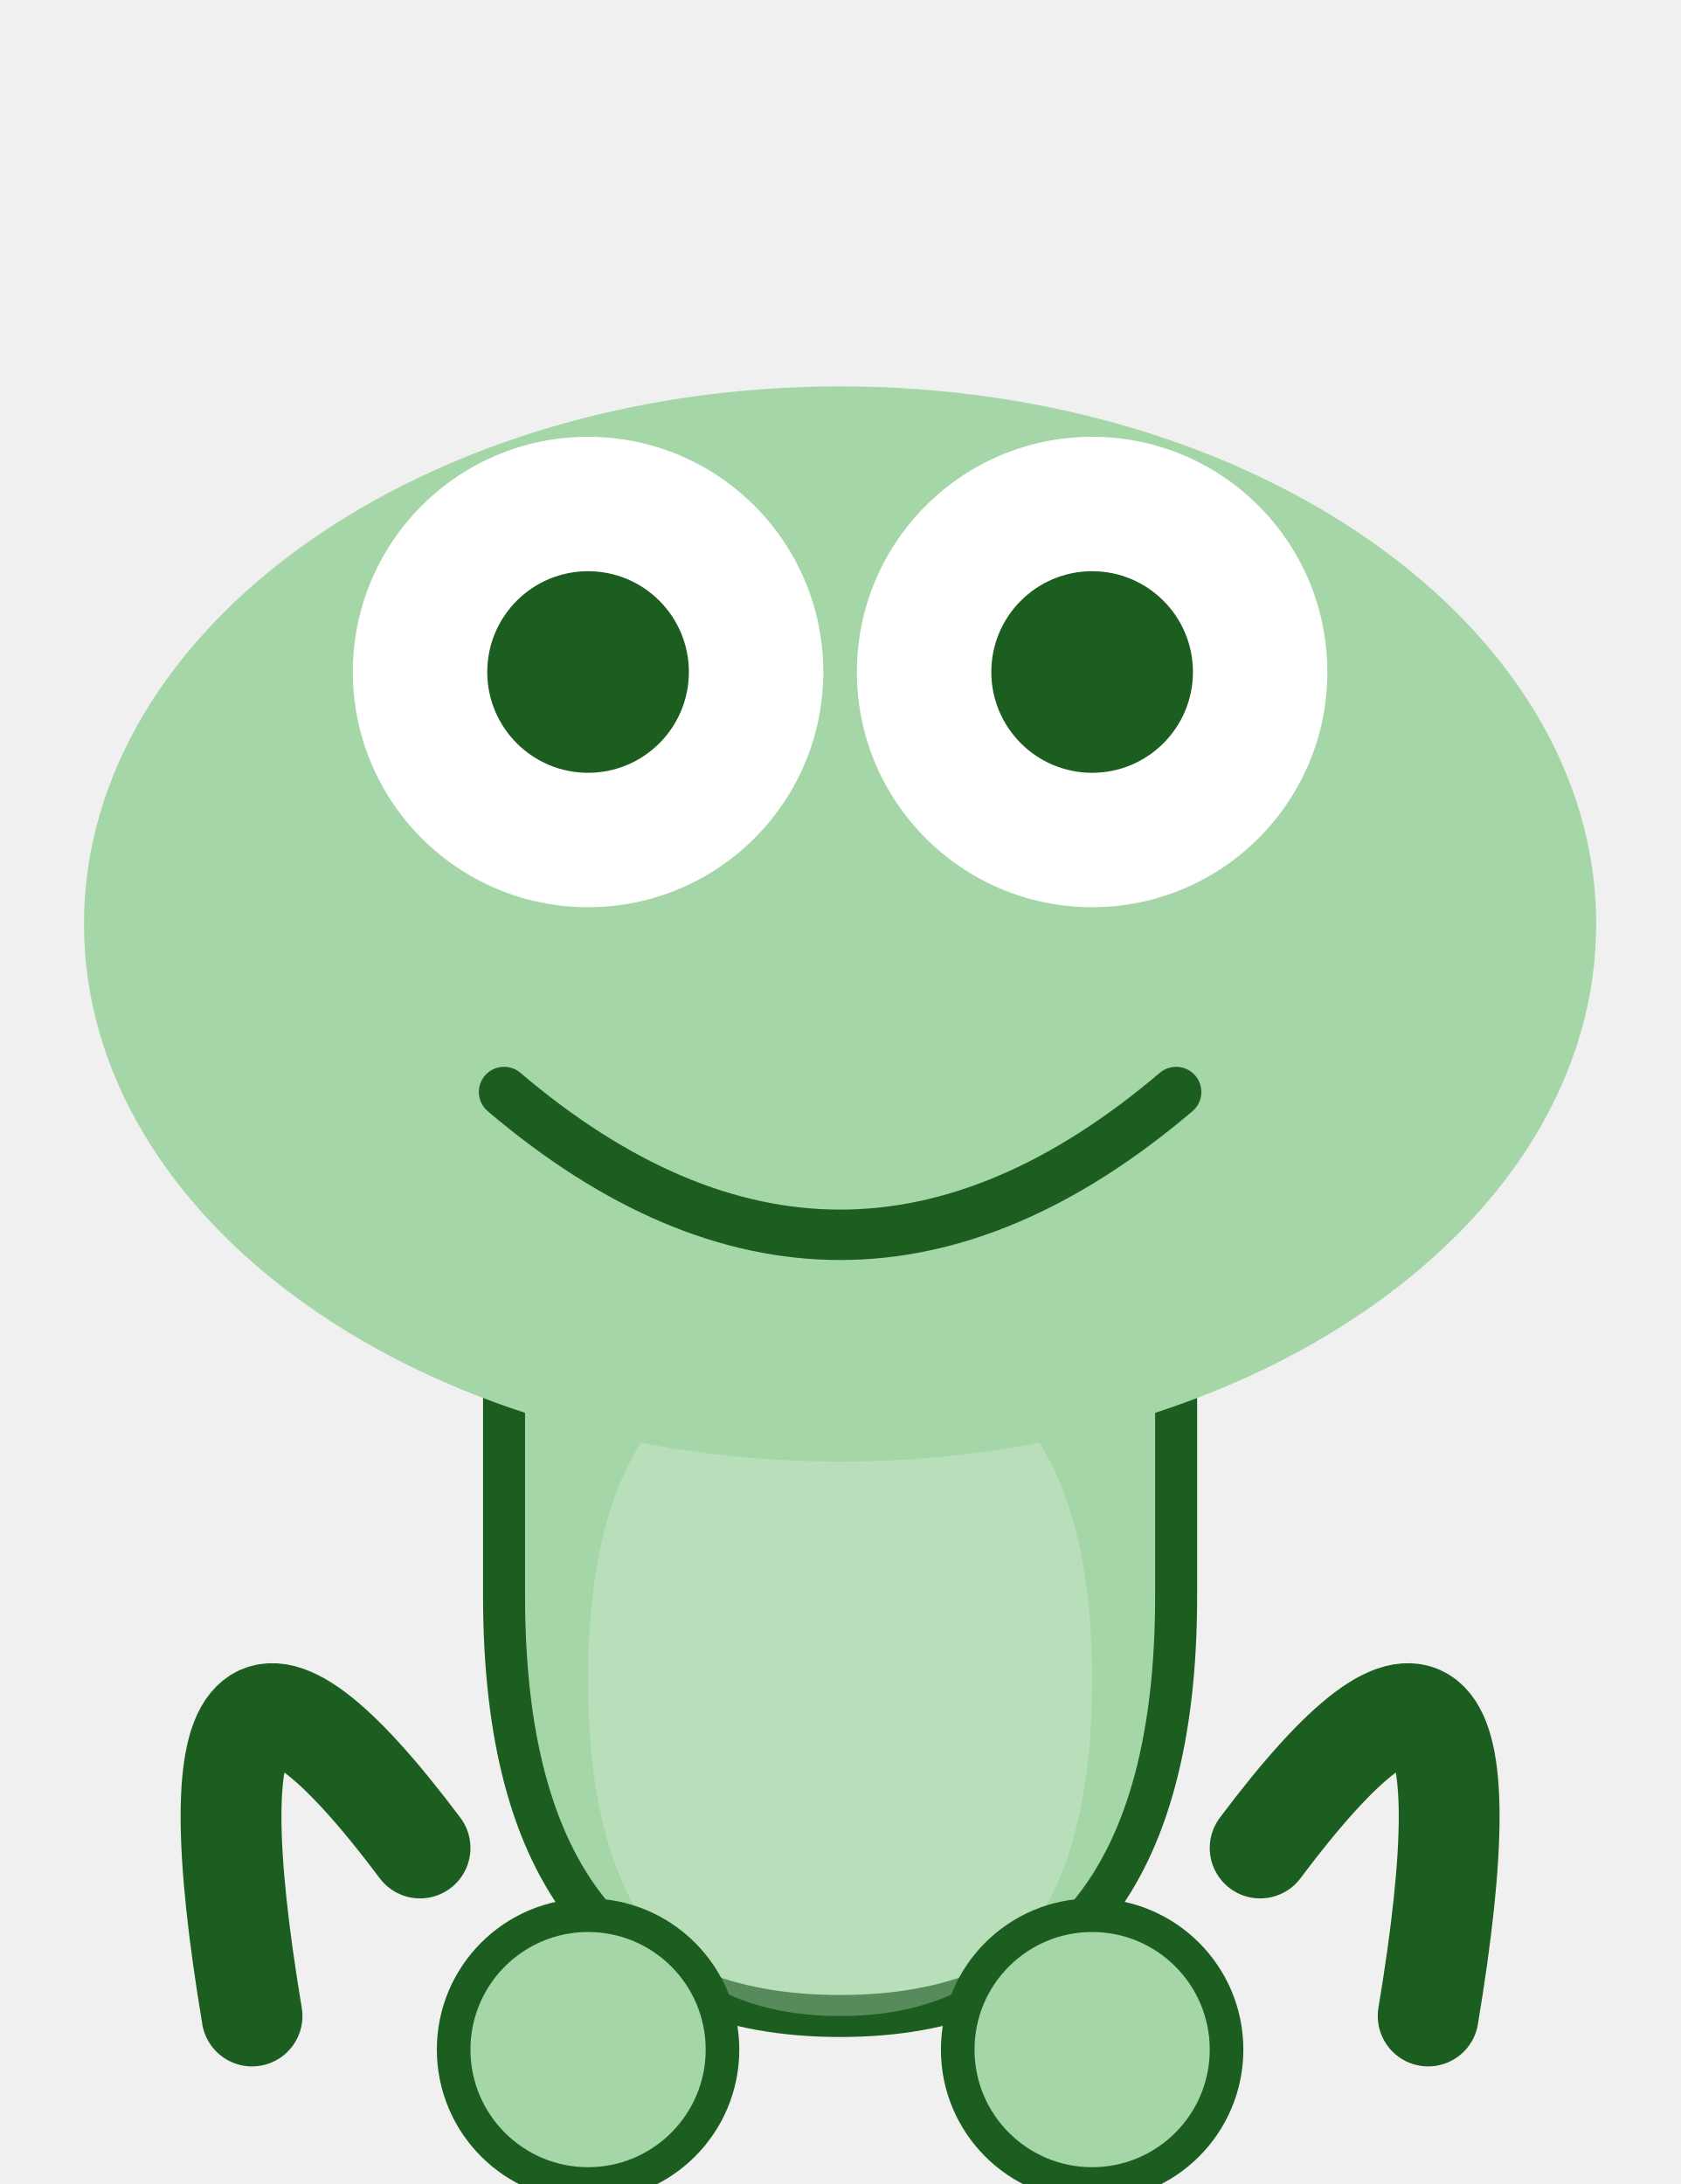
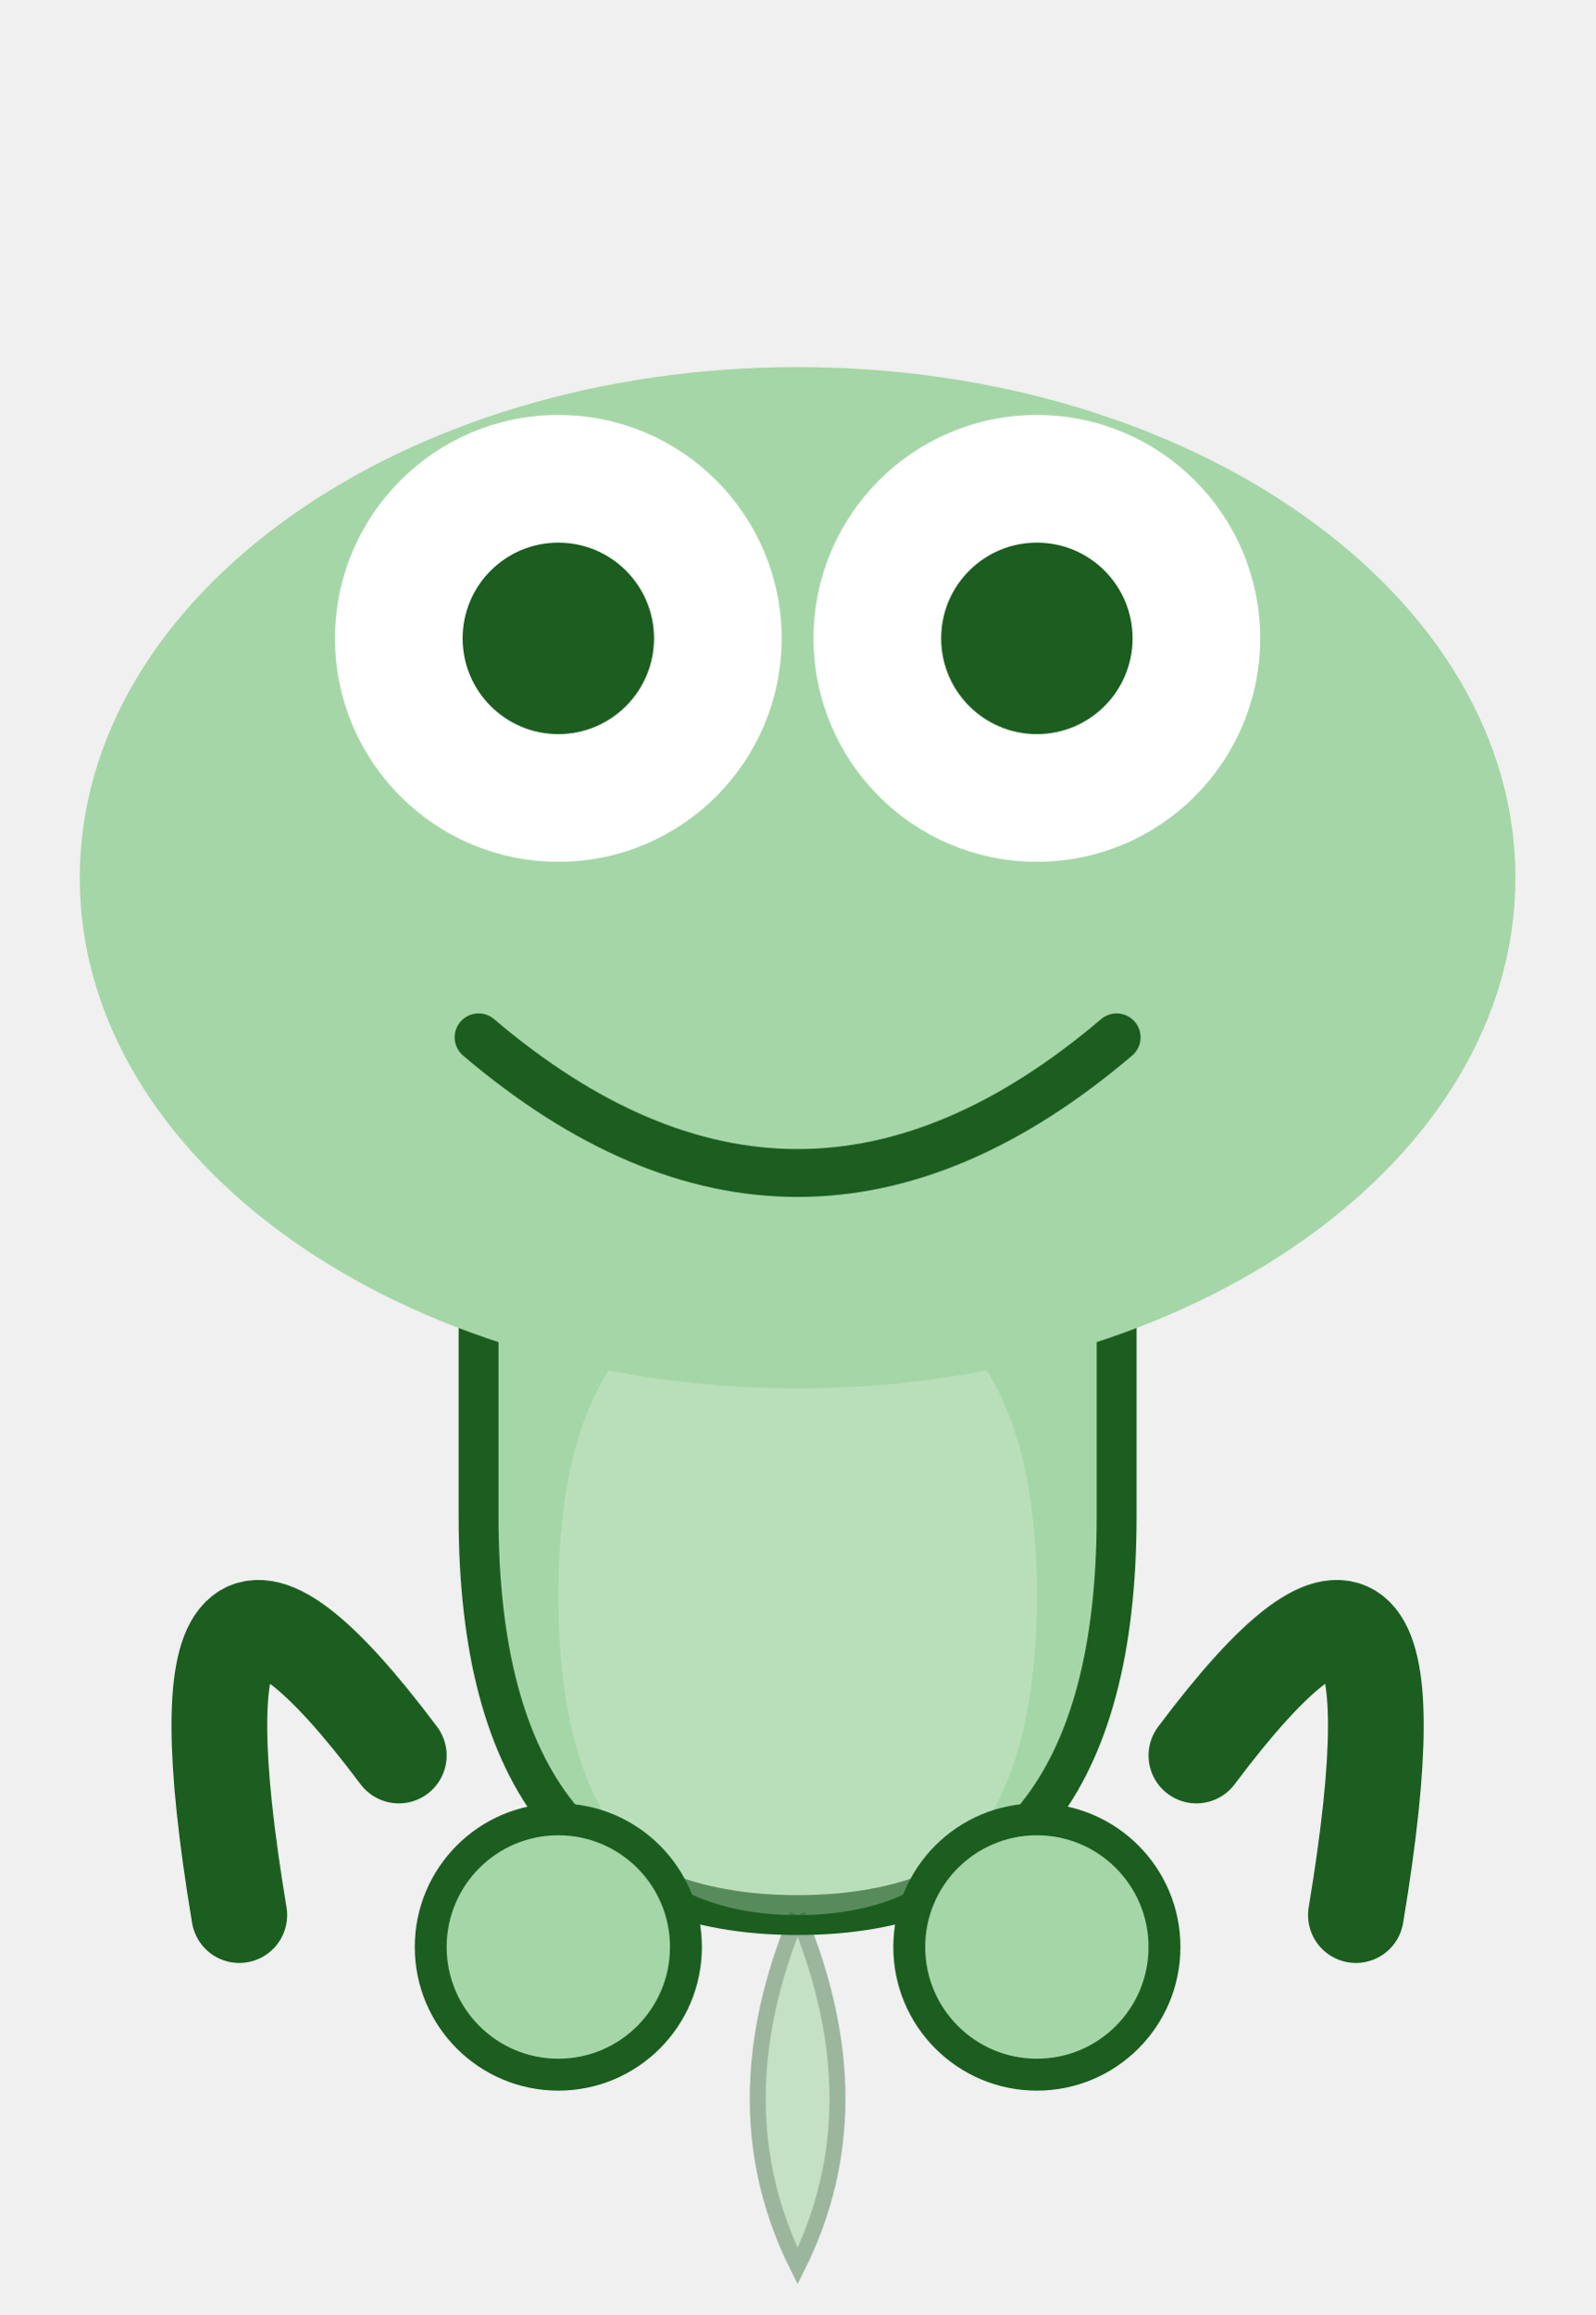
- <svg xmlns="http://www.w3.org/2000/svg" viewBox="0 0 100 130">
+ <svg xmlns="http://www.w3.org/2000/svg" viewBox="0 0 100 145">
  <path d="M50 120 Q30 120 30 95 L30 75 Q30 60 50 60 Q70 60 70 75 L70 95 Q70 120 50 120 Z" fill="#A5D6A7" stroke="#1B5E20" stroke-width="2.5" />
  <path d="M50 120 Q35 120 35 100 Q35 80 50 80 Q65 80 65 100 Q65 120 50 120 Z" fill="#E8F5E9" opacity="0.3" />
+   <style>
+         .eye-blink { animation: blink 5s infinite; transform-origin: 50% 40px; }
+         @keyframes blink {
+             0%, 94%, 100% { transform: scaleY(1); }
+             97% { transform: scaleY(0.1); }
+         }
+         .tail-swimming { animation: swim 3s infinite ease-in-out; transform-origin: 50px 120px; }
+         @keyframes swim {
+             0%, 100% { transform: rotate(-3deg); }
+             50% { transform: rotate(3deg); }
+         }
+     </style>
  <ellipse cx="50" cy="55" rx="45" ry="32" fill="#A5D6A7" />
-   <circle cx="35" cy="40" r="14" fill="white" />
-   <circle cx="65" cy="40" r="14" fill="white" />
-   <circle cx="35" cy="40" r="6" fill="#1B5E20" />
-   <circle cx="65" cy="40" r="6" fill="#1B5E20" />
+   <g class="eye-blink">
+     <circle cx="35" cy="40" r="14" fill="white" />
+     <circle cx="65" cy="40" r="14" fill="white" />
+     <circle cx="35" cy="40" r="6" fill="#1B5E20" />
+     <circle cx="65" cy="40" r="6" fill="#1B5E20" />
+   </g>
  <path d="M30 65 Q50 82 70 65" stroke="#1B5E20" stroke-width="3" fill="none" stroke-linecap="round" />
  <path d="M25 110 Q10 90 15 120" stroke="#1B5E20" stroke-width="6" stroke-linecap="round" fill="none" />
  <path d="M75 110 Q90 90 85 120" stroke="#1B5E20" stroke-width="6" stroke-linecap="round" fill="none" />
  <circle cx="35" cy="122" r="8" fill="#A5D6A7" stroke="#1B5E20" stroke-width="2" />
  <circle cx="65" cy="122" r="8" fill="#A5D6A7" stroke="#1B5E20" stroke-width="2" />
+   <path class="tail-swimming" d="M50 120 Q55 132 50 142 Q45 132 50 120" fill="#81C784" opacity="0.4" stroke="#1B5E20" stroke-width="1" />
</svg>
